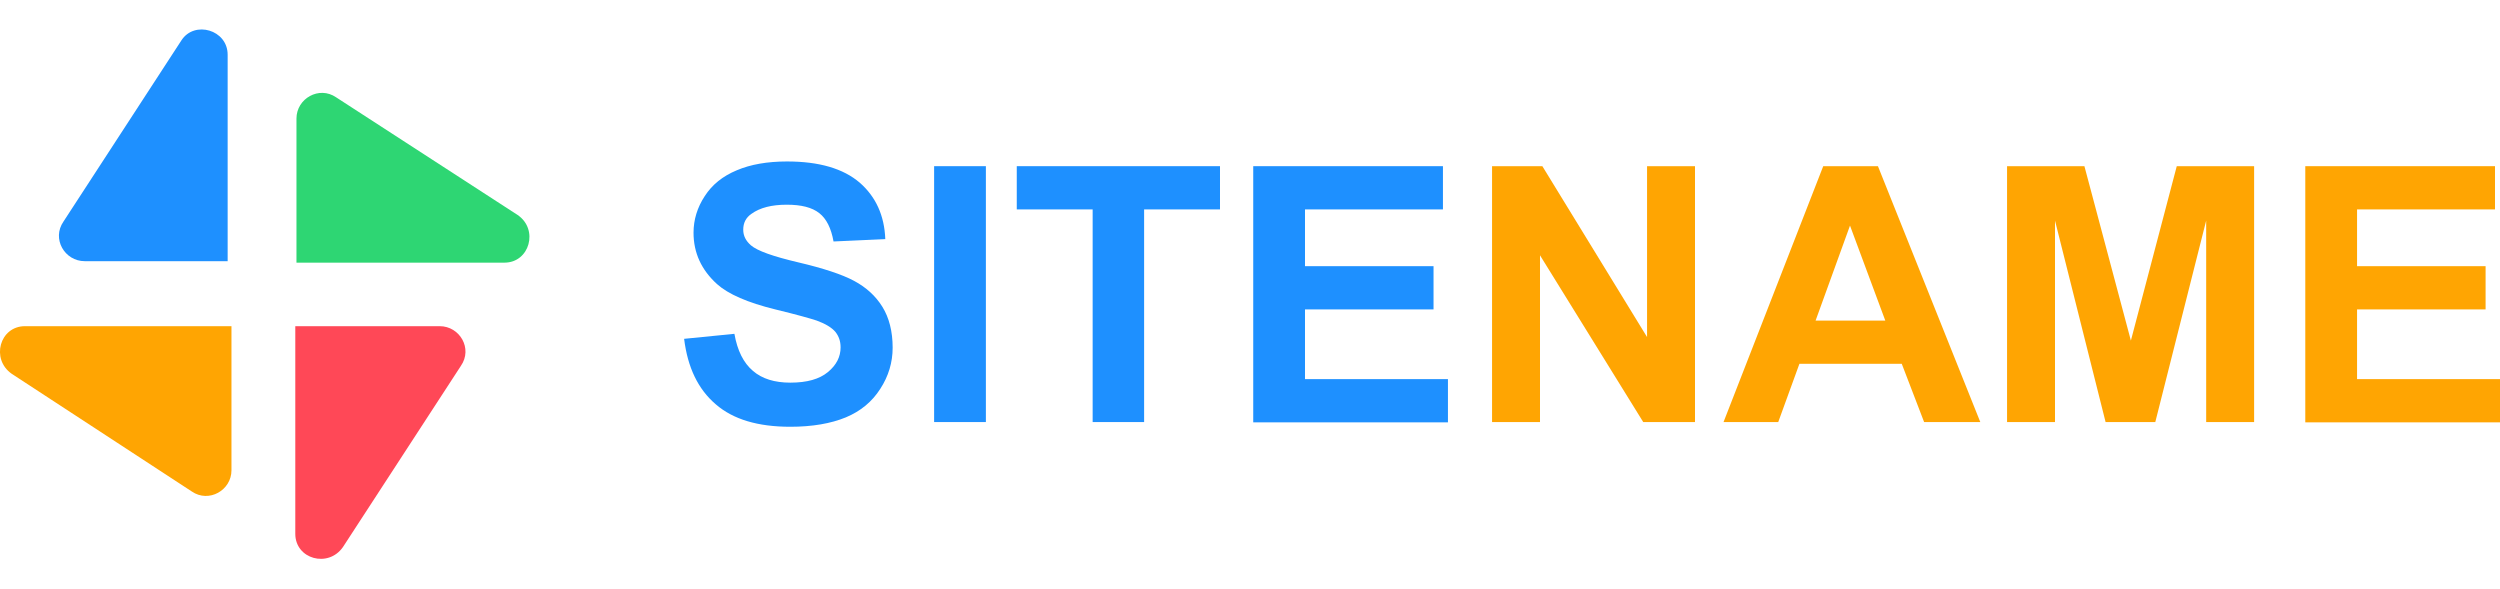
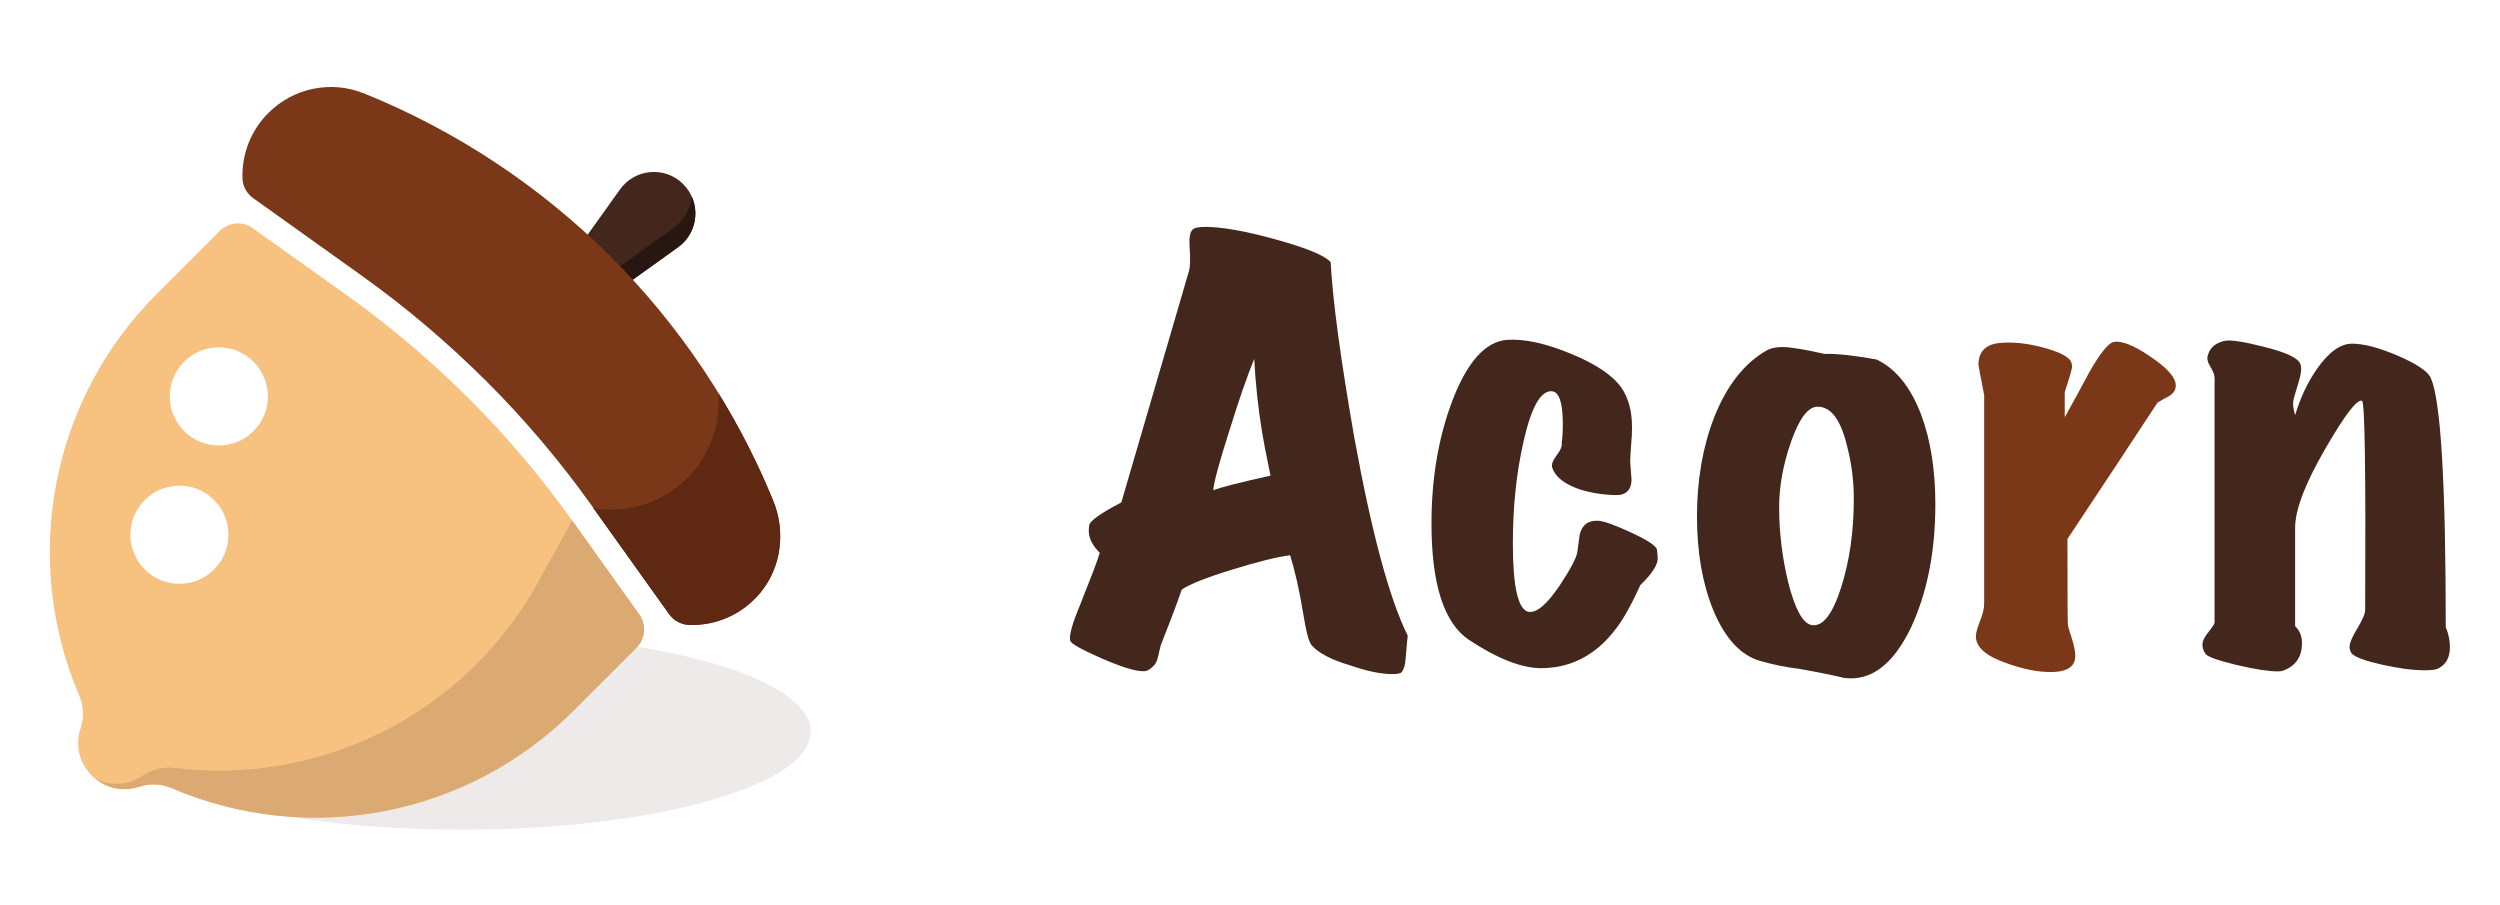
- <svg xmlns="http://www.w3.org/2000/svg" version="1.1" id="图层_1" x="0px" y="0px" viewBox="0 0 850 200" style="enable-background:new 0 0 850 200;" xml:space="preserve">
+ <svg xmlns="http://www.w3.org/2000/svg" version="1.1" id="图层_1" x="0px" y="0px" viewBox="0 0 1566.9 566.9" style="enable-background:new 0 0 1566.9 566.9;" xml:space="preserve">
  <style type="text/css">
- 	.st0{fill:#1E90FF;}
- 	.st1{fill:#2ED673;}
- 	.st2{fill:#FF4857;}
- 	.st3{fill:#FFA502;}
+ 	.st0{opacity:0.1;fill:#44271C;enable-background:new    ;}
+ 	.st1{fill:#44271C;}
+ 	.st2{fill:#281611;}
+ 	.st3{fill:#7A3818;}
+ 	.st4{fill:#F7C17F;}
+ 	.st5{fill:#DBA972;}
+ 	.st6{fill:#5E2813;}
</style>
+   <ellipse class="st0" cx="289.7" cy="458.5" rx="218.4" ry="61.5" />
+   <path class="st1" d="M373.9,191.6l-21.8-21.8l36.5-51.1c9.4-13.1,28.3-14.7,39.6-3.3l0,0c11.4,11.4,9.8,30.3-3.3,39.6L373.9,191.6z" />
+   <path class="st2" d="M433.7,123.4c-1,7.7-5.1,14.9-12,19.8l-56,40.2l8.2,8.2l51-36.6C435.3,147.6,438.4,134.3,433.7,123.4z" />
+   <path class="st3" d="M152,112.2c0.2,4.8,2.8,9.2,6.7,12l67.9,48.5c27.8,19.8,54,42.1,78.2,66.2s46.4,50.4,66.2,78.2l48.5,67.9  c3,4.2,7.8,6.6,12.9,6.7c16.2,0.4,32.6-6.3,44.1-20.1c13.3-16,16-38.5,8.1-57.8C437,197.7,344.6,105.7,228.3,58.6l0,0  c-20.7-8.4-44.3-3.6-60.1,12.2C156.8,82.2,151.4,97.3,152,112.2z" />
+   <path class="st4" d="M400.7,385.2L358.4,326c-38.8-54.4-86.4-101.9-140.8-140.8L158.4,143c-6.4-4.6-15.1-3.8-20.6,1.7l-39.7,39.7  c-66,66-85.2,165.7-48.4,251.6l0,0c2.8,6.5,3.1,13.8,0.8,20.5c-7.5,22.6,14,44.1,36.6,36.6l0,0c6.7-2.2,14-1.9,20.5,0.9l0,0  c85.9,36.8,185.6,17.6,251.7-48.5l39.6-39.6C404.5,400.3,405.2,391.6,400.7,385.2z M115.4,226.7c12-12,31.5-12,43.5,0  s12,31.5,0,43.5s-31.5,12-43.5,0S103.4,238.7,115.4,226.7z M90.7,356.9c-12-12-12-31.5,0-43.5s31.5-12,43.5,0s12,31.5,0,43.5  S102.8,368.9,90.7,356.9z" />
+   <path class="st5" d="M400.7,385.2l-42.1-59l-21.1,38.4C292.4,446.5,202,492.7,109.3,481.3c-7-0.9-14.1,0.9-19.9,4.8  c-9.5,6.5-20.6,6.5-29.5,2c7.2,5.9,17.1,8.4,27.3,5c6.7-2.2,14-1.9,20.5,0.9c85.9,36.8,185.6,17.6,251.7-48.5l39.6-39.6  C404.5,400.3,405.2,391.6,400.7,385.2z" />
+   <path class="st6" d="M484.6,313.8c-9.6-23.5-21.1-46-34.3-67.4c1.3,19.1-5,38.3-18.5,52.2c-15.3,15.8-35.9,22.5-55.6,20.5  c-1.5-0.1-3-0.5-4.5-0.9l47.7,66.8c3,4.2,7.8,6.6,12.9,6.7c16.2,0.4,32.6-6.3,44.1-20.1C489.8,355.6,492.5,333.1,484.6,313.8z" />
  <g>
-     <path class="st0" d="M77.4,18.6v70.2H28.8c-6.8,0-11.3-7.6-7.2-13.5l40.1-61.6C66.1,6.9,77.4,10.1,77.4,18.6z" />
-     <path class="st1" d="M171.5,89.3h-70.7v-49c0-6.8,7.7-11.2,13.5-7.2l61.7,40C183.2,78,180.1,89.3,171.5,89.3z" />
-     <path class="st2" d="M100.4,181.5v-70.6h49.1c6.8,0,11.3,7.6,7.2,13.5L116.6,186C111.6,193.2,100.4,190.1,100.4,181.5L100.4,181.5z   " />
-     <path class="st3" d="M8.5,110.9h70.2v49c0,6.8-7.7,11.2-13.5,7.2L4,127.1C-3.2,122.1-0.1,110.9,8.5,110.9z" />
-   </g>
-   <g>
-     <path class="st0" d="M232.6,115.2l17.1-1.7c1,5.7,3.1,9.9,6.3,12.6c3.1,2.7,7.4,4,12.7,4c5.7,0,9.9-1.2,12.8-3.6   c2.9-2.4,4.3-5.2,4.3-8.4c0-2.1-0.6-3.8-1.8-5.3c-1.2-1.4-3.3-2.7-6.3-3.8c-2.1-0.7-6.7-2-14.1-3.8c-9.4-2.3-16-5.2-19.8-8.6   c-5.3-4.8-8-10.6-8-17.5c0-4.4,1.3-8.6,3.8-12.4c2.5-3.9,6.1-6.8,10.9-8.8c4.7-2,10.4-3,17.1-3c10.9,0,19.1,2.4,24.7,7.2   c5.5,4.8,8.4,11.2,8.7,19.2l-17.6,0.8c-0.8-4.5-2.4-7.7-4.8-9.6c-2.5-2-6.2-2.9-11.1-2.9c-5.1,0-9.1,1-12,3.1   c-1.9,1.3-2.8,3.1-2.8,5.4c0,2.1,0.9,3.8,2.6,5.3c2.2,1.9,7.6,3.8,16.1,5.8c8.5,2,14.9,4.1,19,6.3c4.1,2.2,7.3,5.1,9.6,8.8   s3.5,8.4,3.5,13.9c0,5-1.4,9.7-4.2,14c-2.8,4.4-6.7,7.6-11.7,9.7c-5.1,2.1-11.4,3.2-18.9,3.2c-11,0-19.4-2.5-25.3-7.6   C237.3,132.3,233.8,124.9,232.6,115.2z" />
-     <path class="st0" d="M317.6,143.5v-87h17.6v87H317.6z" />
-     <path class="st0" d="M371.5,143.5V71.2h-25.8V56.5h69.1v14.7H389v72.3H371.5z" />
-     <path class="st0" d="M426.1,143.5v-87h64.5v14.7h-46.9v19.3h43.7v14.7h-43.7v23.7h48.6v14.7H426.1z" />
-     <path class="st3" d="M507.3,143.5v-87h17.1l35.6,58.1V56.5h16.3v87h-17.6l-35.1-56.7v56.7H507.3z" />
-     <path class="st3" d="M673.3,143.5h-19.1l-7.6-19.8h-34.8l-7.2,19.8h-18.6l33.9-87h18.6L673.3,143.5z M641,109l-12-32.3L617.3,109   H641z" />
-     <path class="st3" d="M682.4,143.5v-87h26.3l15.8,59.3l15.6-59.3h26.3v87h-16.3V75l-17.3,68.5h-16.9L698.7,75v68.5H682.4z" />
-     <path class="st3" d="M783.8,143.5v-87h64.5v14.7h-46.9v19.3h43.7v14.7h-43.7v23.7H850v14.7H783.8z" />
+     <path class="st1" d="M882.3,398.4c-0.2,2-0.7,6.7-1.3,14.2c-0.2,4-1.1,6.9-2.6,8.9c-1.1,0.7-3,1-5.6,1c-7.3,0-16.3-1.9-27-5.6   c-11.7-3.5-19.6-7.7-23.7-12.5c-1.8-2-3.5-8.6-5.3-19.8c-2.4-14.7-5.2-26.9-8.2-36.6c-8.4,1.1-20.6,4.1-36.6,9.1   c-16,4.9-26.5,9.1-31.3,12.4c-3.3,9.5-7.7,21.1-13.2,35c-0.7,3.1-1.4,6-2.1,8.7c-0.8,2.7-2.7,5-5.8,6.8c-0.7,0.4-1.6,0.7-3,0.7   c-5.3,0-14.1-2.8-26.5-8.2c-12.4-5.5-18.9-9.1-19.3-10.9c-0.9-3.1,1.2-10.7,6.3-22.8c7-17.6,11.1-28.4,12.2-32.3   c-4.6-4.6-6.9-9.2-6.9-13.8c0-1.1,0.1-2.3,0.3-3.6c0.4-2.6,7.1-7.4,20.1-14.2l42.5-145.4c0.7-2.6,0.8-7.5,0.3-14.5   c-0.4-5.9,0.2-9.7,2-11.2c1.1-1.1,3.7-1.6,7.9-1.6c10.3,0,25.1,2.6,44.2,7.9c19.1,5.3,30.6,10,34.3,14.2   c1.3,24.4,6.3,61,14.8,109.8C859.7,334,870.9,375.5,882.3,398.4z M796.3,298.1c-2.9-13.8-4.6-23-5.3-27.4   c-2.4-14.7-4.1-30-4.9-45.8c-4.4,10.8-9.6,25.7-15.5,44.8c-6.4,20-9.8,32.5-10.2,37.6C764.5,305.6,776.5,302.5,796.3,298.1z" />
+     <path class="st1" d="M1039,349.9c0,4.2-3.6,9.8-10.9,16.8c-5.9,13-11.2,22.3-15.8,28c-10.1,13.2-22.5,21-37.3,23.4   c-3.1,0.4-6,0.7-8.9,0.7c-12.3,0-27.5-5.9-45.5-17.8c-15.6-10.6-23.4-34.8-23.4-72.9c0-28.1,4.3-53.6,12.9-76.5   c9.4-24.8,21-37.7,34.6-38.6c10.8-0.7,24,2.2,39.6,8.6c15.6,6.4,26.2,13.4,31.7,21.1c4.6,6.4,6.9,14.8,6.9,25.4   c0,2.9-0.2,7-0.7,12.4c-0.4,5.4-0.6,9.2-0.3,11.4c0.4,5.9,0.7,8.7,0.7,8.2c0,7-3.4,10.4-10.2,10.2c-7.9-0.2-15.4-1.4-22.4-3.6   c-9.5-3.3-15.2-7.8-17.1-13.5c-0.7-2,0.3-4.6,2.8-7.9c2.5-3.3,3.6-6,3.1-8.2c0.4-1.5,0.7-5.4,0.7-11.5c0-13.2-2.3-20-6.9-20.4   c-7-0.4-13,10.2-17.8,32c-4.4,19.3-6.6,40.5-6.6,63.3c0,27,3.2,41.3,9.6,42.9c5.1,1.1,11.6-4.4,19.8-16.5   c6.8-10.3,10.5-17.3,11-20.9c0.5-3.6,1-7.3,1.5-11c1.5-6.2,5.5-9,11.9-8.6c4,0.4,10.9,3,20.8,7.6c9.9,4.6,15.1,8.1,15.7,10.4   C1038.7,346.5,1039,348.4,1039,349.9z" />
+     <path class="st1" d="M1176.1,225.3c12.1,5.7,21.4,17.3,28,34.6c5.9,15.8,8.9,34.5,8.9,56.1c0,29.7-5.1,55.4-15.2,77.2   c-11.2,23.3-25.2,33.9-41.9,31.7c-6.2-1.5-15.4-3.4-27.7-5.6c-9-1.1-17.1-2.8-24.4-4.9c-12.5-3.3-22.5-14-30-32   c-6.8-16.7-10.2-36.3-10.2-58.7c0-22.6,3.5-43.2,10.6-61.7c7.9-20.2,19-34.4,33.3-42.5c2.4-1.3,5.7-2,9.9-2   c4.4,0,13.1,1.4,26.1,4.3C1151.8,221.6,1162.7,222.9,1176.1,225.3z M1139.2,254.9c-5.9,0-11.4,7.2-16.5,21.6   c-5.1,14.4-7.6,28.2-7.6,41.4c0,15.8,1.9,31.4,5.6,46.8c4.2,16.7,9,25.7,14.5,27c7,1.5,13.3-6.4,18.8-23.7   c5.3-16.7,7.9-35.2,7.9-55.4c0-11.2-1.4-22.3-4.3-33.3C1153.7,263.1,1147.6,254.9,1139.2,254.9z" />
+     <path class="st3" d="M1363.4,239.5c0.9,3.5-0.3,6.4-3.6,8.6c-2.6,1.3-5.2,2.8-7.6,4.3c-13.8,21.1-32.6,49.6-56.4,85.4   c0,35,0.1,53,0.3,54.1c0.2,1.1,1,3.9,2.5,8.4c1.4,4.5,2.1,8.1,2.1,10.7c0,4.2-1.9,7-5.6,8.6c-2.4,1.1-5.7,1.6-9.9,1.6   c-8.4,0-17.6-1.9-27.7-5.6c-12.8-4.4-19.1-10-19.1-16.8c0-2,0.9-5.2,2.6-9.6c1.8-4.4,2.6-8,2.6-10.9V247.7   c-2.4-12.3-3.6-18.7-3.6-19.1c0-6.8,3.1-11.1,9.2-12.9c2.6-0.7,5.8-1,9.6-1c7.7,0,15.8,1.3,24.2,3.8c8.5,2.5,13.5,5.2,15,8.1   c0.4,0.9,0.7,2,0.7,3.3c0,1.1-1.5,6.4-4.6,15.8v15.8c5.3-9.4,10.4-18.9,15.5-28.4c6.8-11.9,11.9-18.1,15.2-18.8   c4.8-0.9,12.2,2,22.1,8.6S1362.3,235.1,1363.4,239.5z" />
+     <path class="st1" d="M1532.9,393.1c1.8,4.2,2.6,8.4,2.6,12.5c0,6.6-2.5,11.1-7.6,13.5c-1.5,0.7-4.3,1-8.2,1   c-7.5,0-16.4-1.2-26.7-3.5c-10.3-2.3-16.6-4.6-18.8-6.8c-1.1-1.3-1.6-2.7-1.6-4.3c0-2.4,1.6-6.3,4.9-11.7c3.3-5.4,4.9-9.3,4.9-11.7   c0.4-86.6-0.2-130.3-2-130.9c-3.1-1.1-10.7,8.8-22.8,29.7c-12.8,22-19.1,38.6-19.1,49.8v61.7c2.9,2.9,4.3,6.4,4.3,10.6   c0,8.4-3.7,14.1-11.2,17.1c-0.9,0.4-2.2,0.7-4,0.7c-5.9,0-14.6-1.4-26.1-4.1c-11.4-2.8-17.8-5-19.1-6.8c-1.3-1.8-2-3.7-2-5.9   c0-2.2,1.3-4.8,3.8-7.9c2.5-3.1,3.8-5.1,3.8-5.9V236.8c0-1.8-0.9-4.1-2.6-6.9c-1.8-2.9-2.3-5.3-1.6-7.3c1.3-4.6,4.7-7.6,10.2-8.9   c3.5-0.9,11.8,0.3,24.7,3.6c14.1,3.5,21.8,7.1,23.1,10.9c0.9,2.4,0.5,6-1,10.9c-2.4,7.7-3.6,12.1-3.6,13.2c0,2.4,0.4,5.1,1.3,7.9   c3.3-11,7.9-20.8,13.9-29.3c7.3-10.3,14.5-15.5,21.8-15.5c7.5,0,17.1,2.6,29,7.7c11.9,5.2,18.7,9.8,20.4,14   C1529.8,251.2,1532.9,303.2,1532.9,393.1z" />
  </g>
</svg>
